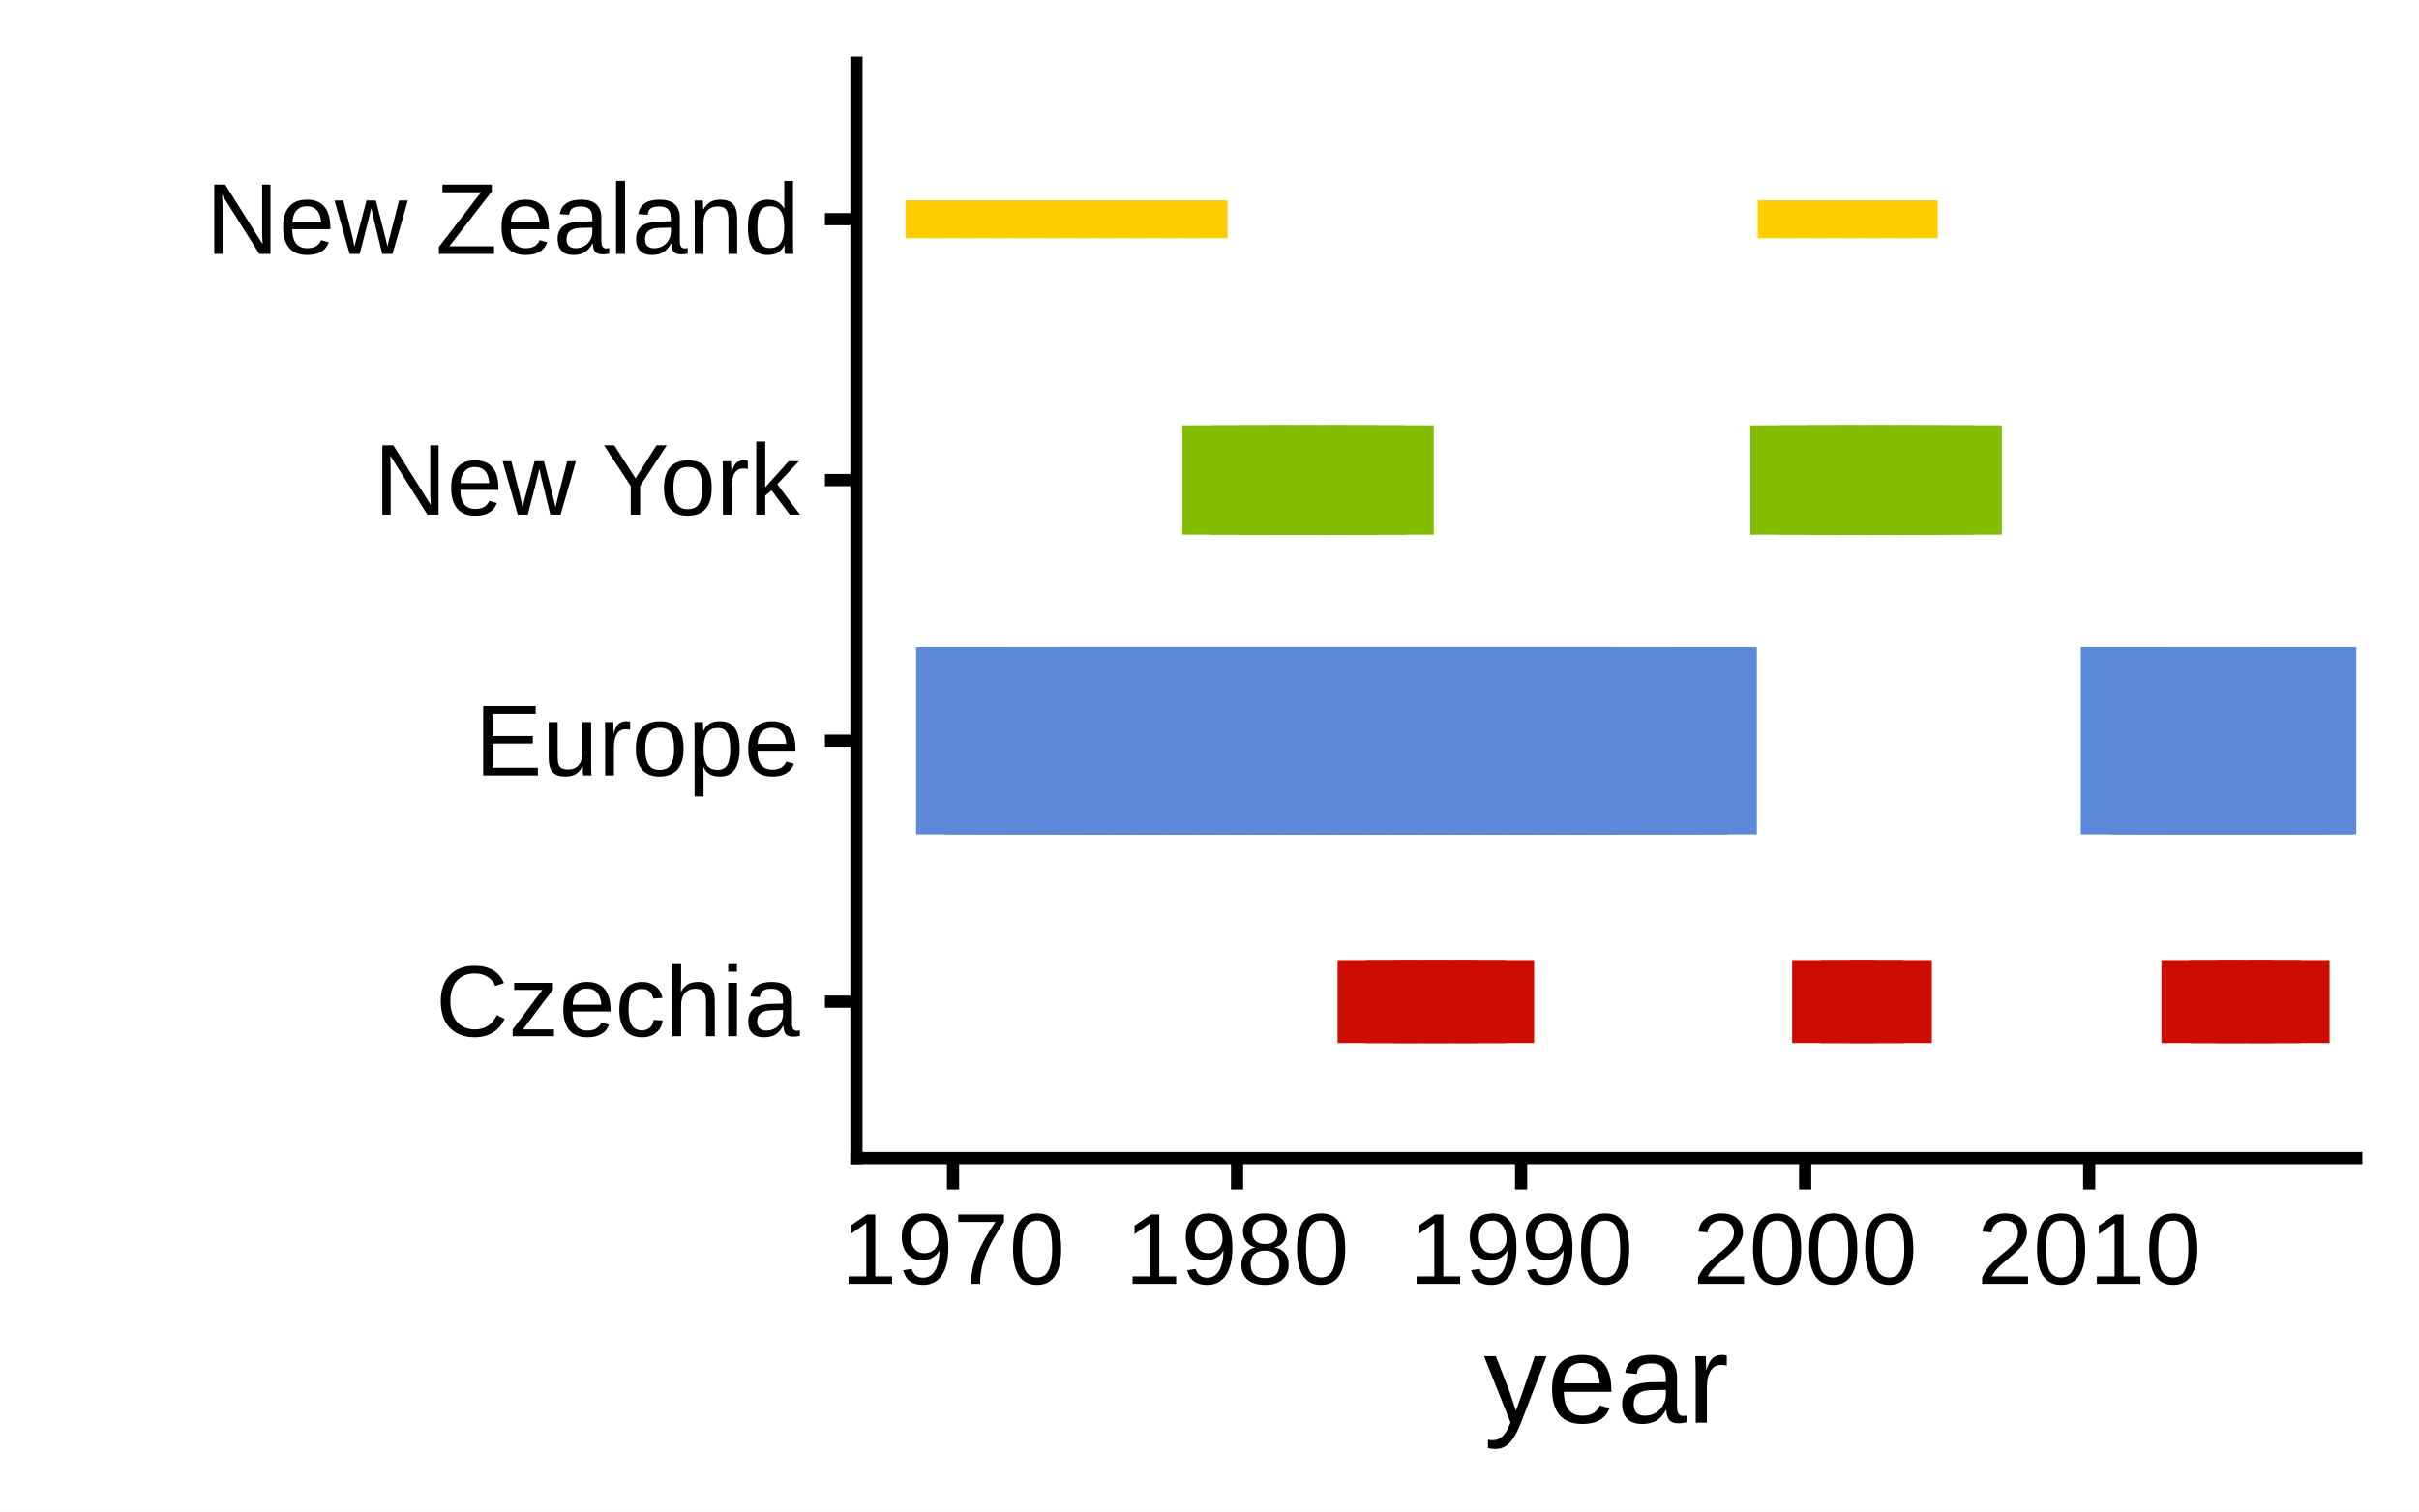
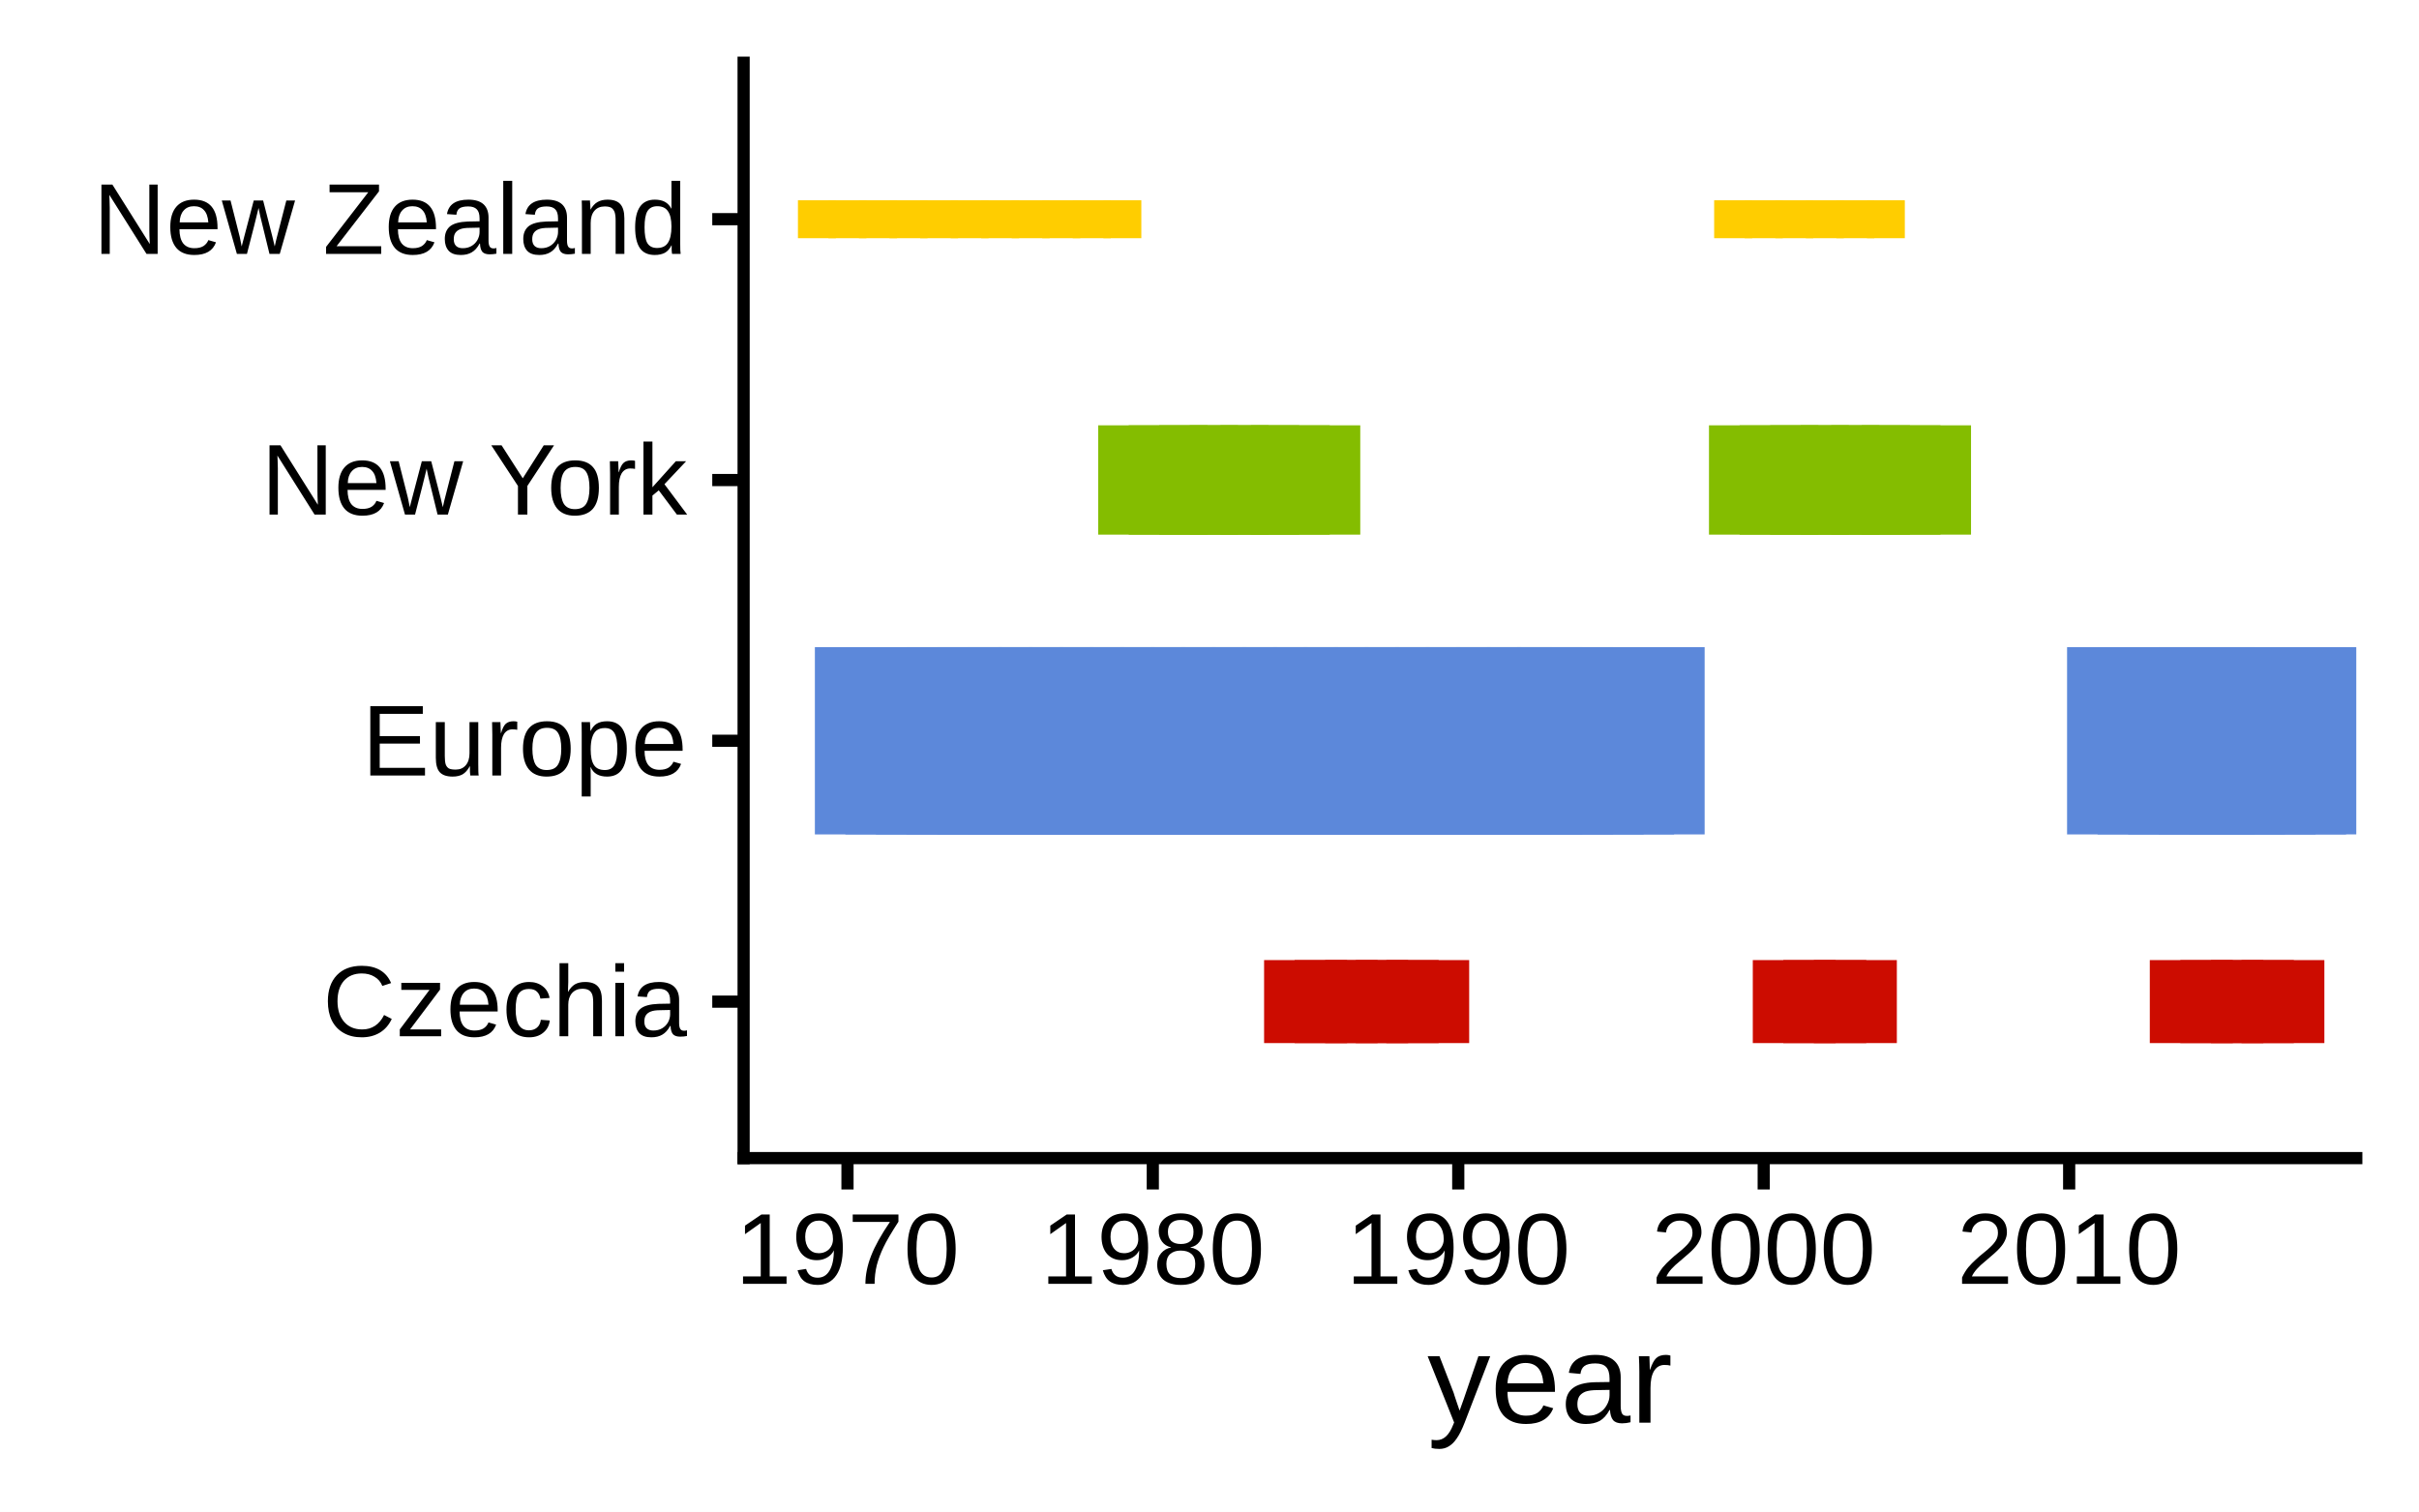
<svg xmlns="http://www.w3.org/2000/svg" width="172.80pt" height="108.00pt" viewBox="0 0 172.80 108.00">
  <g class="svglite">
    <defs>
      <style type="text/css">
    .svglite line, .svglite polyline, .svglite polygon, .svglite path, .svglite rect, .svglite circle {
      fill: none;
      stroke: #000000;
      stroke-linecap: round;
      stroke-linejoin: round;
      stroke-miterlimit: 10.00;
    }
    .svglite text {
      white-space: pre;
    }
    .svglite g.glyphgroup path {
      fill: inherit;
      stroke: none;
    }
  </style>
    </defs>
    <rect width="100%" height="100%" style="stroke: none; fill: #FFFFFF;" />
    <defs>
      <clipPath id="cpMC4wMHwxNzIuODB8MC4wMHwxMDguMDA=">
        <rect x="0.00" y="0.00" width="172.80" height="108.00" />
      </clipPath>
    </defs>
    <g clip-path="url(#cpMC4wMHwxNzIuODB8MC4wMHwxMDguMDA=)">
-       <rect x="0.00" y="-0" width="172.80" height="108.00" style="stroke-width: 0.87; stroke: #FFFFFF; fill: #FFFFFF;" />
+       <rect x="0.00" y="0.00" width="172.80" height="108.00" style="stroke-width: 0.87; stroke: #FFFFFF; fill: #FFFFFF;" />
    </g>
    <defs>
-       <clipPath id="cpNjEuMTh8MTY4LjMyfDQuNDh8ODIuNzU=">
-         <rect x="61.18" y="4.48" width="107.14" height="78.26" />
+       <clipPath id="cpNTMuMTJ8MTY4LjMyfDQuNDh8ODIuNzU=">
+         <rect x="53.12" y="4.48" width="115.20" height="78.26" />
      </clipPath>
    </defs>
-     <g clip-path="url(#cpNjEuMTh8MTY4LjMyfDQuNDh8ODIuNzU=)">
-       <polygon points="95.55,74.53 101.48,74.53 101.48,68.60 95.55,68.60 " style="stroke-width: 0.58; stroke: none; fill: #CC0C00;" />
-       <polygon points="97.58,74.53 103.50,74.53 103.50,68.60 97.58,68.60 " style="stroke-width: 0.58; stroke: none; fill: #CC0C00;" />
-       <polygon points="99.61,74.53 105.53,74.53 105.53,68.60 99.61,68.60 " style="stroke-width: 0.58; stroke: none; fill: #CC0C00;" />
-       <polygon points="101.64,74.53 107.56,74.53 107.56,68.60 101.64,68.60 " style="stroke-width: 0.58; stroke: none; fill: #CC0C00;" />
-       <polygon points="103.67,74.53 109.59,74.53 109.59,68.60 103.67,68.60 " style="stroke-width: 0.58; stroke: none; fill: #CC0C00;" />
-       <polygon points="128.02,74.53 133.94,74.53 133.94,68.60 128.02,68.60 " style="stroke-width: 0.58; stroke: none; fill: #CC0C00;" />
-       <polygon points="130.05,74.53 135.97,74.53 135.97,68.60 130.05,68.60 " style="stroke-width: 0.58; stroke: none; fill: #CC0C00;" />
-       <polygon points="132.08,74.53 138.00,74.53 138.00,68.60 132.08,68.60 " style="stroke-width: 0.58; stroke: none; fill: #CC0C00;" />
-       <polygon points="154.40,74.53 160.32,74.53 160.32,68.60 154.40,68.60 " style="stroke-width: 0.58; stroke: none; fill: #CC0C00;" />
-       <polygon points="156.43,74.53 162.35,74.53 162.35,68.60 156.43,68.60 " style="stroke-width: 0.58; stroke: none; fill: #CC0C00;" />
-       <polygon points="158.46,74.53 164.38,74.53 164.38,68.60 158.46,68.60 " style="stroke-width: 0.58; stroke: none; fill: #CC0C00;" />
-       <polygon points="160.48,74.53 166.41,74.53 166.41,68.60 160.48,68.60 " style="stroke-width: 0.58; stroke: none; fill: #CC0C00;" />
-       <polygon points="65.44,59.62 78.83,59.62 78.83,46.24 65.44,46.24 " style="stroke-width: 0.58; stroke: none; fill: #5C88DA;" />
-       <polygon points="67.47,59.62 80.85,59.62 80.85,46.24 67.47,46.24 " style="stroke-width: 0.58; stroke: none; fill: #5C88DA;" />
-       <polygon points="69.50,59.62 82.88,59.62 82.88,46.24 69.50,46.24 " style="stroke-width: 0.58; stroke: none; fill: #5C88DA;" />
-       <polygon points="71.53,59.62 84.91,59.62 84.91,46.24 71.53,46.24 " style="stroke-width: 0.58; stroke: none; fill: #5C88DA;" />
-       <polygon points="73.56,59.62 86.94,59.62 86.94,46.24 73.56,46.24 " style="stroke-width: 0.58; stroke: none; fill: #5C88DA;" />
-       <polygon points="75.59,59.62 88.97,59.62 88.97,46.24 75.59,46.24 " style="stroke-width: 0.58; stroke: none; fill: #5C88DA;" />
-       <polygon points="77.62,59.62 91.00,59.62 91.00,46.24 77.62,46.24 " style="stroke-width: 0.58; stroke: none; fill: #5C88DA;" />
-       <polygon points="79.65,59.62 93.03,59.62 93.03,46.24 79.65,46.24 " style="stroke-width: 0.58; stroke: none; fill: #5C88DA;" />
-       <polygon points="81.68,59.62 95.06,59.62 95.06,46.24 81.68,46.24 " style="stroke-width: 0.58; stroke: none; fill: #5C88DA;" />
-       <polygon points="83.70,59.62 97.09,59.62 97.09,46.24 83.70,46.24 " style="stroke-width: 0.58; stroke: none; fill: #5C88DA;" />
-       <polygon points="85.73,59.62 99.12,59.62 99.12,46.24 85.73,46.24 " style="stroke-width: 0.58; stroke: none; fill: #5C88DA;" />
-       <polygon points="87.76,59.62 101.15,59.62 101.15,46.24 87.76,46.24 " style="stroke-width: 0.58; stroke: none; fill: #5C88DA;" />
-       <polygon points="89.79,59.62 103.18,59.62 103.18,46.24 89.79,46.24 " style="stroke-width: 0.58; stroke: none; fill: #5C88DA;" />
-       <polygon points="91.82,59.62 105.20,59.62 105.20,46.24 91.82,46.24 " style="stroke-width: 0.58; stroke: none; fill: #5C88DA;" />
-       <polygon points="93.85,59.62 107.23,59.62 107.23,46.24 93.85,46.24 " style="stroke-width: 0.58; stroke: none; fill: #5C88DA;" />
-       <polygon points="95.88,59.62 109.26,59.62 109.26,46.24 95.88,46.24 " style="stroke-width: 0.58; stroke: none; fill: #5C88DA;" />
-       <polygon points="97.91,59.62 111.29,59.62 111.29,46.24 97.91,46.24 " style="stroke-width: 0.58; stroke: none; fill: #5C88DA;" />
-       <polygon points="99.94,59.62 113.32,59.62 113.32,46.24 99.94,46.24 " style="stroke-width: 0.58; stroke: none; fill: #5C88DA;" />
-       <polygon points="101.97,59.62 115.35,59.62 115.35,46.24 101.97,46.24 " style="stroke-width: 0.58; stroke: none; fill: #5C88DA;" />
-       <polygon points="104.00,59.62 117.38,59.62 117.38,46.24 104.00,46.24 " style="stroke-width: 0.58; stroke: none; fill: #5C88DA;" />
-       <polygon points="106.03,59.62 119.41,59.62 119.41,46.24 106.03,46.24 " style="stroke-width: 0.58; stroke: none; fill: #5C88DA;" />
-       <polygon points="108.05,59.62 121.44,59.62 121.44,46.24 108.05,46.24 " style="stroke-width: 0.58; stroke: none; fill: #5C88DA;" />
-       <polygon points="110.08,59.62 123.47,59.62 123.47,46.24 110.08,46.24 " style="stroke-width: 0.58; stroke: none; fill: #5C88DA;" />
-       <polygon points="112.11,59.62 125.50,59.62 125.50,46.24 112.11,46.24 " style="stroke-width: 0.58; stroke: none; fill: #5C88DA;" />
-       <polygon points="148.64,59.62 162.02,59.62 162.02,46.24 148.64,46.24 " style="stroke-width: 0.58; stroke: none; fill: #5C88DA;" />
-       <polygon points="150.67,59.62 164.05,59.62 164.05,46.24 150.67,46.24 " style="stroke-width: 0.58; stroke: none; fill: #5C88DA;" />
-       <polygon points="152.70,59.62 166.08,59.62 166.08,46.24 152.70,46.24 " style="stroke-width: 0.58; stroke: none; fill: #5C88DA;" />
-       <polygon points="154.73,59.62 168.11,59.62 168.11,46.24 154.73,46.24 " style="stroke-width: 0.58; stroke: none; fill: #5C88DA;" />
-       <polygon points="156.75,59.62 170.14,59.62 170.14,46.24 156.75,46.24 " style="stroke-width: 0.58; stroke: none; fill: #5C88DA;" />
-       <polygon points="84.46,38.20 92.27,38.20 92.27,30.39 84.46,30.39 " style="stroke-width: 0.58; stroke: none; fill: #84BD00;" />
-       <polygon points="86.49,38.20 94.30,38.20 94.30,30.39 86.49,30.39 " style="stroke-width: 0.58; stroke: none; fill: #84BD00;" />
-       <polygon points="88.52,38.20 96.33,38.20 96.33,30.39 88.52,30.39 " style="stroke-width: 0.58; stroke: none; fill: #84BD00;" />
-       <polygon points="90.55,38.20 98.36,38.20 98.36,30.39 90.55,30.39 " style="stroke-width: 0.58; stroke: none; fill: #84BD00;" />
-       <polygon points="92.58,38.20 100.39,38.20 100.39,30.39 92.58,30.39 " style="stroke-width: 0.58; stroke: none; fill: #84BD00;" />
-       <polygon points="94.61,38.20 102.42,38.20 102.42,30.39 94.61,30.39 " style="stroke-width: 0.58; stroke: none; fill: #84BD00;" />
-       <polygon points="125.04,38.20 132.86,38.20 132.86,30.39 125.04,30.39 " style="stroke-width: 0.58; stroke: none; fill: #84BD00;" />
-       <polygon points="127.07,38.20 134.89,38.20 134.89,30.39 127.07,30.39 " style="stroke-width: 0.58; stroke: none; fill: #84BD00;" />
-       <polygon points="129.10,38.20 136.91,38.20 136.91,30.39 129.10,30.39 " style="stroke-width: 0.58; stroke: none; fill: #84BD00;" />
-       <polygon points="131.13,38.20 138.94,38.20 138.94,30.39 131.13,30.39 " style="stroke-width: 0.58; stroke: none; fill: #84BD00;" />
-       <polygon points="133.16,38.20 140.97,38.20 140.97,30.39 133.16,30.39 " style="stroke-width: 0.58; stroke: none; fill: #84BD00;" />
-       <polygon points="135.19,38.20 143.00,38.20 143.00,30.39 135.19,30.39 " style="stroke-width: 0.58; stroke: none; fill: #84BD00;" />
-       <polygon points="64.69,17.02 67.40,17.02 67.40,14.31 64.69,14.31 " style="stroke-width: 0.58; stroke: none; fill: #FFCD00;" />
-       <polygon points="66.72,17.02 69.43,17.02 69.43,14.31 66.72,14.31 " style="stroke-width: 0.58; stroke: none; fill: #FFCD00;" />
-       <polygon points="68.75,17.02 71.46,17.02 71.46,14.31 68.75,14.31 " style="stroke-width: 0.58; stroke: none; fill: #FFCD00;" />
-       <polygon points="70.78,17.02 73.49,17.02 73.49,14.31 70.78,14.31 " style="stroke-width: 0.58; stroke: none; fill: #FFCD00;" />
-       <polygon points="72.81,17.02 75.52,17.02 75.52,14.31 72.81,14.31 " style="stroke-width: 0.58; stroke: none; fill: #FFCD00;" />
-       <polygon points="74.83,17.02 77.55,17.02 77.55,14.31 74.83,14.31 " style="stroke-width: 0.58; stroke: none; fill: #FFCD00;" />
-       <polygon points="76.86,17.02 79.58,17.02 79.58,14.31 76.86,14.31 " style="stroke-width: 0.58; stroke: none; fill: #FFCD00;" />
-       <polygon points="78.89,17.02 81.61,17.02 81.61,14.31 78.89,14.31 " style="stroke-width: 0.58; stroke: none; fill: #FFCD00;" />
-       <polygon points="80.92,17.02 83.64,17.02 83.64,14.31 80.92,14.31 " style="stroke-width: 0.58; stroke: none; fill: #FFCD00;" />
-       <polygon points="82.95,17.02 85.67,17.02 85.67,14.31 82.95,14.31 " style="stroke-width: 0.58; stroke: none; fill: #FFCD00;" />
-       <polygon points="84.98,17.02 87.69,17.02 87.69,14.31 84.98,14.31 " style="stroke-width: 0.58; stroke: none; fill: #FFCD00;" />
-       <polygon points="125.56,17.02 128.28,17.02 128.28,14.31 125.56,14.31 " style="stroke-width: 0.58; stroke: none; fill: #FFCD00;" />
-       <polygon points="127.59,17.02 130.31,17.02 130.31,14.31 127.59,14.31 " style="stroke-width: 0.58; stroke: none; fill: #FFCD00;" />
-       <polygon points="129.62,17.02 132.34,17.02 132.34,14.31 129.62,14.31 " style="stroke-width: 0.58; stroke: none; fill: #FFCD00;" />
-       <polygon points="131.65,17.02 134.37,17.02 134.37,14.31 131.65,14.31 " style="stroke-width: 0.58; stroke: none; fill: #FFCD00;" />
-       <polygon points="133.68,17.02 136.40,17.02 136.40,14.31 133.68,14.31 " style="stroke-width: 0.58; stroke: none; fill: #FFCD00;" />
-       <polygon points="135.71,17.02 138.42,17.02 138.42,14.31 135.71,14.31 " style="stroke-width: 0.58; stroke: none; fill: #FFCD00;" />
+     <g clip-path="url(#cpNTMuMTJ8MTY4LjMyfDQuNDh8ODIuNzU=)">
+       <polygon points="90.30,74.53 96.23,74.53 96.23,68.60 90.30,68.60 " style="stroke-width: 0.58; stroke: none; fill: #CC0C00;" />
+       <polygon points="92.48,74.53 98.41,74.53 98.41,68.60 92.48,68.60 " style="stroke-width: 0.58; stroke: none; fill: #CC0C00;" />
+       <polygon points="94.66,74.53 100.59,74.53 100.59,68.60 94.66,68.60 " style="stroke-width: 0.58; stroke: none; fill: #CC0C00;" />
+       <polygon points="96.85,74.53 102.77,74.53 102.77,68.60 96.85,68.60 " style="stroke-width: 0.58; stroke: none; fill: #CC0C00;" />
+       <polygon points="99.03,74.53 104.95,74.53 104.95,68.60 99.03,68.60 " style="stroke-width: 0.58; stroke: none; fill: #CC0C00;" />
+       <polygon points="125.21,74.53 131.13,74.53 131.13,68.60 125.21,68.60 " style="stroke-width: 0.58; stroke: none; fill: #CC0C00;" />
+       <polygon points="127.39,74.53 133.32,74.53 133.32,68.60 127.39,68.60 " style="stroke-width: 0.58; stroke: none; fill: #CC0C00;" />
+       <polygon points="129.57,74.53 135.50,74.53 135.50,68.60 129.57,68.60 " style="stroke-width: 0.58; stroke: none; fill: #CC0C00;" />
+       <polygon points="153.57,74.53 159.50,74.53 159.50,68.60 153.57,68.60 " style="stroke-width: 0.58; stroke: none; fill: #CC0C00;" />
+       <polygon points="155.75,74.53 161.68,74.53 161.68,68.60 155.75,68.60 " style="stroke-width: 0.58; stroke: none; fill: #CC0C00;" />
+       <polygon points="157.94,74.53 163.86,74.53 163.86,68.60 157.94,68.60 " style="stroke-width: 0.58; stroke: none; fill: #CC0C00;" />
+       <polygon points="160.12,74.53 166.04,74.53 166.04,68.60 160.12,68.60 " style="stroke-width: 0.58; stroke: none; fill: #CC0C00;" />
+       <polygon points="58.21,59.62 71.59,59.62 71.59,46.24 58.21,46.24 " style="stroke-width: 0.58; stroke: none; fill: #5C88DA;" />
+       <polygon points="60.39,59.62 73.77,59.62 73.77,46.24 60.39,46.24 " style="stroke-width: 0.58; stroke: none; fill: #5C88DA;" />
+       <polygon points="62.57,59.62 75.96,59.62 75.96,46.24 62.57,46.24 " style="stroke-width: 0.58; stroke: none; fill: #5C88DA;" />
+       <polygon points="64.75,59.62 78.14,59.62 78.14,46.24 64.75,46.24 " style="stroke-width: 0.58; stroke: none; fill: #5C88DA;" />
+       <polygon points="66.94,59.62 80.32,59.62 80.32,46.24 66.94,46.24 " style="stroke-width: 0.58; stroke: none; fill: #5C88DA;" />
+       <polygon points="69.12,59.62 82.50,59.62 82.50,46.24 69.12,46.24 " style="stroke-width: 0.58; stroke: none; fill: #5C88DA;" />
+       <polygon points="71.30,59.62 84.68,59.62 84.68,46.24 71.30,46.24 " style="stroke-width: 0.58; stroke: none; fill: #5C88DA;" />
+       <polygon points="73.48,59.62 86.86,59.62 86.86,46.24 73.48,46.24 " style="stroke-width: 0.58; stroke: none; fill: #5C88DA;" />
+       <polygon points="75.66,59.62 89.05,59.62 89.05,46.24 75.66,46.24 " style="stroke-width: 0.58; stroke: none; fill: #5C88DA;" />
+       <polygon points="77.84,59.62 91.23,59.62 91.23,46.24 77.84,46.24 " style="stroke-width: 0.58; stroke: none; fill: #5C88DA;" />
+       <polygon points="80.03,59.62 93.41,59.62 93.41,46.24 80.03,46.24 " style="stroke-width: 0.58; stroke: none; fill: #5C88DA;" />
+       <polygon points="82.21,59.62 95.59,59.62 95.59,46.24 82.21,46.24 " style="stroke-width: 0.58; stroke: none; fill: #5C88DA;" />
+       <polygon points="84.39,59.62 97.77,59.62 97.77,46.24 84.39,46.24 " style="stroke-width: 0.58; stroke: none; fill: #5C88DA;" />
+       <polygon points="86.57,59.62 99.96,59.62 99.96,46.24 86.57,46.24 " style="stroke-width: 0.58; stroke: none; fill: #5C88DA;" />
+       <polygon points="88.75,59.62 102.14,59.62 102.14,46.24 88.75,46.24 " style="stroke-width: 0.58; stroke: none; fill: #5C88DA;" />
+       <polygon points="90.94,59.62 104.32,59.62 104.32,46.24 90.94,46.24 " style="stroke-width: 0.58; stroke: none; fill: #5C88DA;" />
+       <polygon points="93.12,59.62 106.50,59.62 106.50,46.24 93.12,46.24 " style="stroke-width: 0.58; stroke: none; fill: #5C88DA;" />
+       <polygon points="95.30,59.62 108.68,59.62 108.68,46.24 95.30,46.24 " style="stroke-width: 0.58; stroke: none; fill: #5C88DA;" />
+       <polygon points="97.48,59.62 110.86,59.62 110.86,46.24 97.48,46.24 " style="stroke-width: 0.58; stroke: none; fill: #5C88DA;" />
+       <polygon points="99.66,59.62 113.05,59.62 113.05,46.24 99.66,46.24 " style="stroke-width: 0.58; stroke: none; fill: #5C88DA;" />
+       <polygon points="101.84,59.62 115.23,59.62 115.23,46.24 101.84,46.24 " style="stroke-width: 0.58; stroke: none; fill: #5C88DA;" />
+       <polygon points="104.03,59.62 117.41,59.62 117.41,46.24 104.03,46.24 " style="stroke-width: 0.58; stroke: none; fill: #5C88DA;" />
+       <polygon points="106.21,59.62 119.59,59.62 119.59,46.24 106.21,46.24 " style="stroke-width: 0.58; stroke: none; fill: #5C88DA;" />
+       <polygon points="108.39,59.62 121.77,59.62 121.77,46.24 108.39,46.24 " style="stroke-width: 0.58; stroke: none; fill: #5C88DA;" />
+       <polygon points="147.66,59.62 161.05,59.62 161.05,46.24 147.66,46.24 " style="stroke-width: 0.58; stroke: none; fill: #5C88DA;" />
+       <polygon points="149.84,59.62 163.23,59.62 163.23,46.24 149.84,46.24 " style="stroke-width: 0.58; stroke: none; fill: #5C88DA;" />
+       <polygon points="152.03,59.62 165.41,59.62 165.41,46.24 152.03,46.24 " style="stroke-width: 0.58; stroke: none; fill: #5C88DA;" />
+       <polygon points="154.21,59.62 167.59,59.62 167.59,46.24 154.21,46.24 " style="stroke-width: 0.58; stroke: none; fill: #5C88DA;" />
+       <polygon points="156.39,59.62 169.77,59.62 169.77,46.24 156.39,46.24 " style="stroke-width: 0.58; stroke: none; fill: #5C88DA;" />
+       <polygon points="78.45,38.20 86.26,38.20 86.26,30.39 78.45,30.39 " style="stroke-width: 0.58; stroke: none; fill: #84BD00;" />
+       <polygon points="80.63,38.20 88.44,38.20 88.44,30.39 80.63,30.39 " style="stroke-width: 0.58; stroke: none; fill: #84BD00;" />
+       <polygon points="82.81,38.20 90.62,38.20 90.62,30.39 82.81,30.39 " style="stroke-width: 0.58; stroke: none; fill: #84BD00;" />
+       <polygon points="84.99,38.20 92.81,38.20 92.81,30.39 84.99,30.39 " style="stroke-width: 0.58; stroke: none; fill: #84BD00;" />
+       <polygon points="87.18,38.20 94.99,38.20 94.99,30.39 87.18,30.39 " style="stroke-width: 0.58; stroke: none; fill: #84BD00;" />
+       <polygon points="89.36,38.20 97.17,38.20 97.17,30.39 89.36,30.39 " style="stroke-width: 0.58; stroke: none; fill: #84BD00;" />
+       <polygon points="122.08,38.20 129.90,38.20 129.90,30.39 122.08,30.39 " style="stroke-width: 0.58; stroke: none; fill: #84BD00;" />
+       <polygon points="124.27,38.20 132.08,38.20 132.08,30.39 124.27,30.39 " style="stroke-width: 0.58; stroke: none; fill: #84BD00;" />
+       <polygon points="126.45,38.20 134.26,38.20 134.26,30.39 126.45,30.39 " style="stroke-width: 0.58; stroke: none; fill: #84BD00;" />
+       <polygon points="128.63,38.20 136.44,38.20 136.44,30.39 128.63,30.39 " style="stroke-width: 0.58; stroke: none; fill: #84BD00;" />
+       <polygon points="130.81,38.20 138.62,38.20 138.62,30.39 130.81,30.39 " style="stroke-width: 0.58; stroke: none; fill: #84BD00;" />
+       <polygon points="132.99,38.20 140.80,38.20 140.80,30.39 132.99,30.39 " style="stroke-width: 0.58; stroke: none; fill: #84BD00;" />
+       <polygon points="57.00,17.02 59.71,17.02 59.71,14.31 57.00,14.31 " style="stroke-width: 0.58; stroke: none; fill: #FFCD00;" />
+       <polygon points="59.18,17.02 61.89,17.02 61.89,14.31 59.18,14.31 " style="stroke-width: 0.58; stroke: none; fill: #FFCD00;" />
+       <polygon points="61.36,17.02 64.08,17.02 64.08,14.31 61.36,14.31 " style="stroke-width: 0.58; stroke: none; fill: #FFCD00;" />
+       <polygon points="63.54,17.02 66.26,17.02 66.26,14.31 63.54,14.31 " style="stroke-width: 0.58; stroke: none; fill: #FFCD00;" />
+       <polygon points="65.73,17.02 68.44,17.02 68.44,14.31 65.73,14.31 " style="stroke-width: 0.58; stroke: none; fill: #FFCD00;" />
+       <polygon points="67.91,17.02 70.62,17.02 70.62,14.31 67.91,14.31 " style="stroke-width: 0.58; stroke: none; fill: #FFCD00;" />
+       <polygon points="70.09,17.02 72.80,17.02 72.80,14.31 70.09,14.31 " style="stroke-width: 0.58; stroke: none; fill: #FFCD00;" />
+       <polygon points="72.27,17.02 74.98,17.02 74.98,14.31 72.27,14.31 " style="stroke-width: 0.58; stroke: none; fill: #FFCD00;" />
+       <polygon points="74.45,17.02 77.17,17.02 77.17,14.31 74.45,14.31 " style="stroke-width: 0.58; stroke: none; fill: #FFCD00;" />
+       <polygon points="76.63,17.02 79.35,17.02 79.35,14.31 76.63,14.31 " style="stroke-width: 0.58; stroke: none; fill: #FFCD00;" />
+       <polygon points="78.82,17.02 81.53,17.02 81.53,14.31 78.82,14.31 " style="stroke-width: 0.58; stroke: none; fill: #FFCD00;" />
+       <polygon points="122.45,17.02 125.17,17.02 125.17,14.31 122.45,14.31 " style="stroke-width: 0.58; stroke: none; fill: #FFCD00;" />
+       <polygon points="124.63,17.02 127.35,17.02 127.35,14.31 124.63,14.31 " style="stroke-width: 0.58; stroke: none; fill: #FFCD00;" />
+       <polygon points="126.82,17.02 129.53,17.02 129.53,14.31 126.82,14.31 " style="stroke-width: 0.58; stroke: none; fill: #FFCD00;" />
+       <polygon points="129.00,17.02 131.71,17.02 131.71,14.31 129.00,14.31 " style="stroke-width: 0.58; stroke: none; fill: #FFCD00;" />
+       <polygon points="131.18,17.02 133.89,17.02 133.89,14.31 131.18,14.31 " style="stroke-width: 0.58; stroke: none; fill: #FFCD00;" />
+       <polygon points="133.36,17.02 136.07,17.02 136.07,14.31 133.36,14.31 " style="stroke-width: 0.58; stroke: none; fill: #FFCD00;" />
    </g>
    <g clip-path="url(#cpMC4wMHwxNzIuODB8MC4wMHwxMDguMDA=)">
-       <polyline points="61.18,82.75 61.18,4.48 " style="stroke-width: 0.87; stroke-linecap: square;" />
-       <text x="57.14" y="74.04" text-anchor="end" style="font-size: 7.20px; font-family: &quot;Liberation Sans&quot;;" textLength="25.97px" lengthAdjust="spacingAndGlyphs">Czechia</text>
-       <text x="57.14" y="55.41" text-anchor="end" style="font-size: 7.20px; font-family: &quot;Liberation Sans&quot;;" textLength="23.19px" lengthAdjust="spacingAndGlyphs">Europe</text>
-       <text x="57.14" y="36.77" text-anchor="end" style="font-size: 7.20px; font-family: &quot;Liberation Sans&quot;;" textLength="30.38px" lengthAdjust="spacingAndGlyphs">New York</text>
-       <text x="57.14" y="18.14" text-anchor="end" style="font-size: 7.20px; font-family: &quot;Liberation Sans&quot;;" textLength="42.36px" lengthAdjust="spacingAndGlyphs">New Zealand</text>
-       <polyline points="58.93,71.57 61.18,71.57 " style="stroke-width: 0.87; stroke-linecap: butt;" />
-       <polyline points="58.93,52.93 61.18,52.93 " style="stroke-width: 0.87; stroke-linecap: butt;" />
-       <polyline points="58.93,34.30 61.18,34.30 " style="stroke-width: 0.87; stroke-linecap: butt;" />
-       <polyline points="58.93,15.66 61.18,15.66 " style="stroke-width: 0.87; stroke-linecap: butt;" />
-       <polyline points="61.18,82.75 168.32,82.75 " style="stroke-width: 0.87; stroke-linecap: square;" />
-       <polyline points="68.08,84.99 68.08,82.75 " style="stroke-width: 0.87; stroke-linecap: butt;" />
-       <polyline points="88.37,84.99 88.37,82.75 " style="stroke-width: 0.87; stroke-linecap: butt;" />
-       <polyline points="108.66,84.99 108.66,82.75 " style="stroke-width: 0.87; stroke-linecap: butt;" />
-       <polyline points="128.95,84.99 128.95,82.75 " style="stroke-width: 0.87; stroke-linecap: butt;" />
-       <polyline points="149.24,84.99 149.24,82.75 " style="stroke-width: 0.87; stroke-linecap: butt;" />
-       <text x="68.08" y="91.73" text-anchor="middle" style="font-size: 7.20px; font-family: &quot;Liberation Sans&quot;;" textLength="16.00px" lengthAdjust="spacingAndGlyphs">1970</text>
-       <text x="88.37" y="91.73" text-anchor="middle" style="font-size: 7.20px; font-family: &quot;Liberation Sans&quot;;" textLength="16.00px" lengthAdjust="spacingAndGlyphs">1980</text>
-       <text x="108.66" y="91.73" text-anchor="middle" style="font-size: 7.20px; font-family: &quot;Liberation Sans&quot;;" textLength="16.00px" lengthAdjust="spacingAndGlyphs">1990</text>
-       <text x="128.95" y="91.73" text-anchor="middle" style="font-size: 7.20px; font-family: &quot;Liberation Sans&quot;;" textLength="16.00px" lengthAdjust="spacingAndGlyphs">2000</text>
-       <text x="149.24" y="91.73" text-anchor="middle" style="font-size: 7.20px; font-family: &quot;Liberation Sans&quot;;" textLength="16.00px" lengthAdjust="spacingAndGlyphs">2010</text>
-       <text x="114.75" y="101.65" text-anchor="middle" style="font-size: 9.00px; font-family: &quot;Liberation Sans&quot;;" textLength="17.50px" lengthAdjust="spacingAndGlyphs">year</text>
+       <polyline points="53.12,82.75 53.12,4.48 " style="stroke-width: 0.87; stroke-linecap: square;" />
+       <text x="49.08" y="74.04" text-anchor="end" style="font-size: 7.20px; font-family: &quot;Liberation Sans&quot;;" textLength="25.97px" lengthAdjust="spacingAndGlyphs">Czechia</text>
+       <text x="49.08" y="55.41" text-anchor="end" style="font-size: 7.20px; font-family: &quot;Liberation Sans&quot;;" textLength="23.19px" lengthAdjust="spacingAndGlyphs">Europe</text>
+       <text x="49.08" y="36.77" text-anchor="end" style="font-size: 7.20px; font-family: &quot;Liberation Sans&quot;;" textLength="30.38px" lengthAdjust="spacingAndGlyphs">New York</text>
+       <text x="49.08" y="18.14" text-anchor="end" style="font-size: 7.20px; font-family: &quot;Liberation Sans&quot;;" textLength="42.36px" lengthAdjust="spacingAndGlyphs">New Zealand</text>
+       <polyline points="50.88,71.57 53.12,71.57 " style="stroke-width: 0.87; stroke-linecap: butt;" />
+       <polyline points="50.88,52.93 53.12,52.93 " style="stroke-width: 0.87; stroke-linecap: butt;" />
+       <polyline points="50.88,34.30 53.12,34.30 " style="stroke-width: 0.87; stroke-linecap: butt;" />
+       <polyline points="50.88,15.66 53.12,15.66 " style="stroke-width: 0.87; stroke-linecap: butt;" />
+       <polyline points="53.12,82.75 168.32,82.75 " style="stroke-width: 0.87; stroke-linecap: square;" />
+       <polyline points="60.54,84.99 60.54,82.75 " style="stroke-width: 0.87; stroke-linecap: butt;" />
+       <polyline points="82.35,84.99 82.35,82.75 " style="stroke-width: 0.87; stroke-linecap: butt;" />
+       <polyline points="104.17,84.99 104.17,82.75 " style="stroke-width: 0.87; stroke-linecap: butt;" />
+       <polyline points="125.99,84.99 125.99,82.75 " style="stroke-width: 0.87; stroke-linecap: butt;" />
+       <polyline points="147.81,84.99 147.81,82.75 " style="stroke-width: 0.87; stroke-linecap: butt;" />
+       <text x="60.54" y="91.73" text-anchor="middle" style="font-size: 7.20px; font-family: &quot;Liberation Sans&quot;;" textLength="16.00px" lengthAdjust="spacingAndGlyphs">1970</text>
+       <text x="82.35" y="91.73" text-anchor="middle" style="font-size: 7.20px; font-family: &quot;Liberation Sans&quot;;" textLength="16.00px" lengthAdjust="spacingAndGlyphs">1980</text>
+       <text x="104.17" y="91.73" text-anchor="middle" style="font-size: 7.20px; font-family: &quot;Liberation Sans&quot;;" textLength="16.00px" lengthAdjust="spacingAndGlyphs">1990</text>
+       <text x="125.99" y="91.73" text-anchor="middle" style="font-size: 7.20px; font-family: &quot;Liberation Sans&quot;;" textLength="16.00px" lengthAdjust="spacingAndGlyphs">2000</text>
+       <text x="147.81" y="91.73" text-anchor="middle" style="font-size: 7.20px; font-family: &quot;Liberation Sans&quot;;" textLength="16.00px" lengthAdjust="spacingAndGlyphs">2010</text>
+       <text x="101.97" y="101.65" style="font-size: 9.00px; font-family: &quot;Liberation Sans&quot;;" textLength="17.50px" lengthAdjust="spacingAndGlyphs">year</text>
    </g>
  </g>
</svg>
